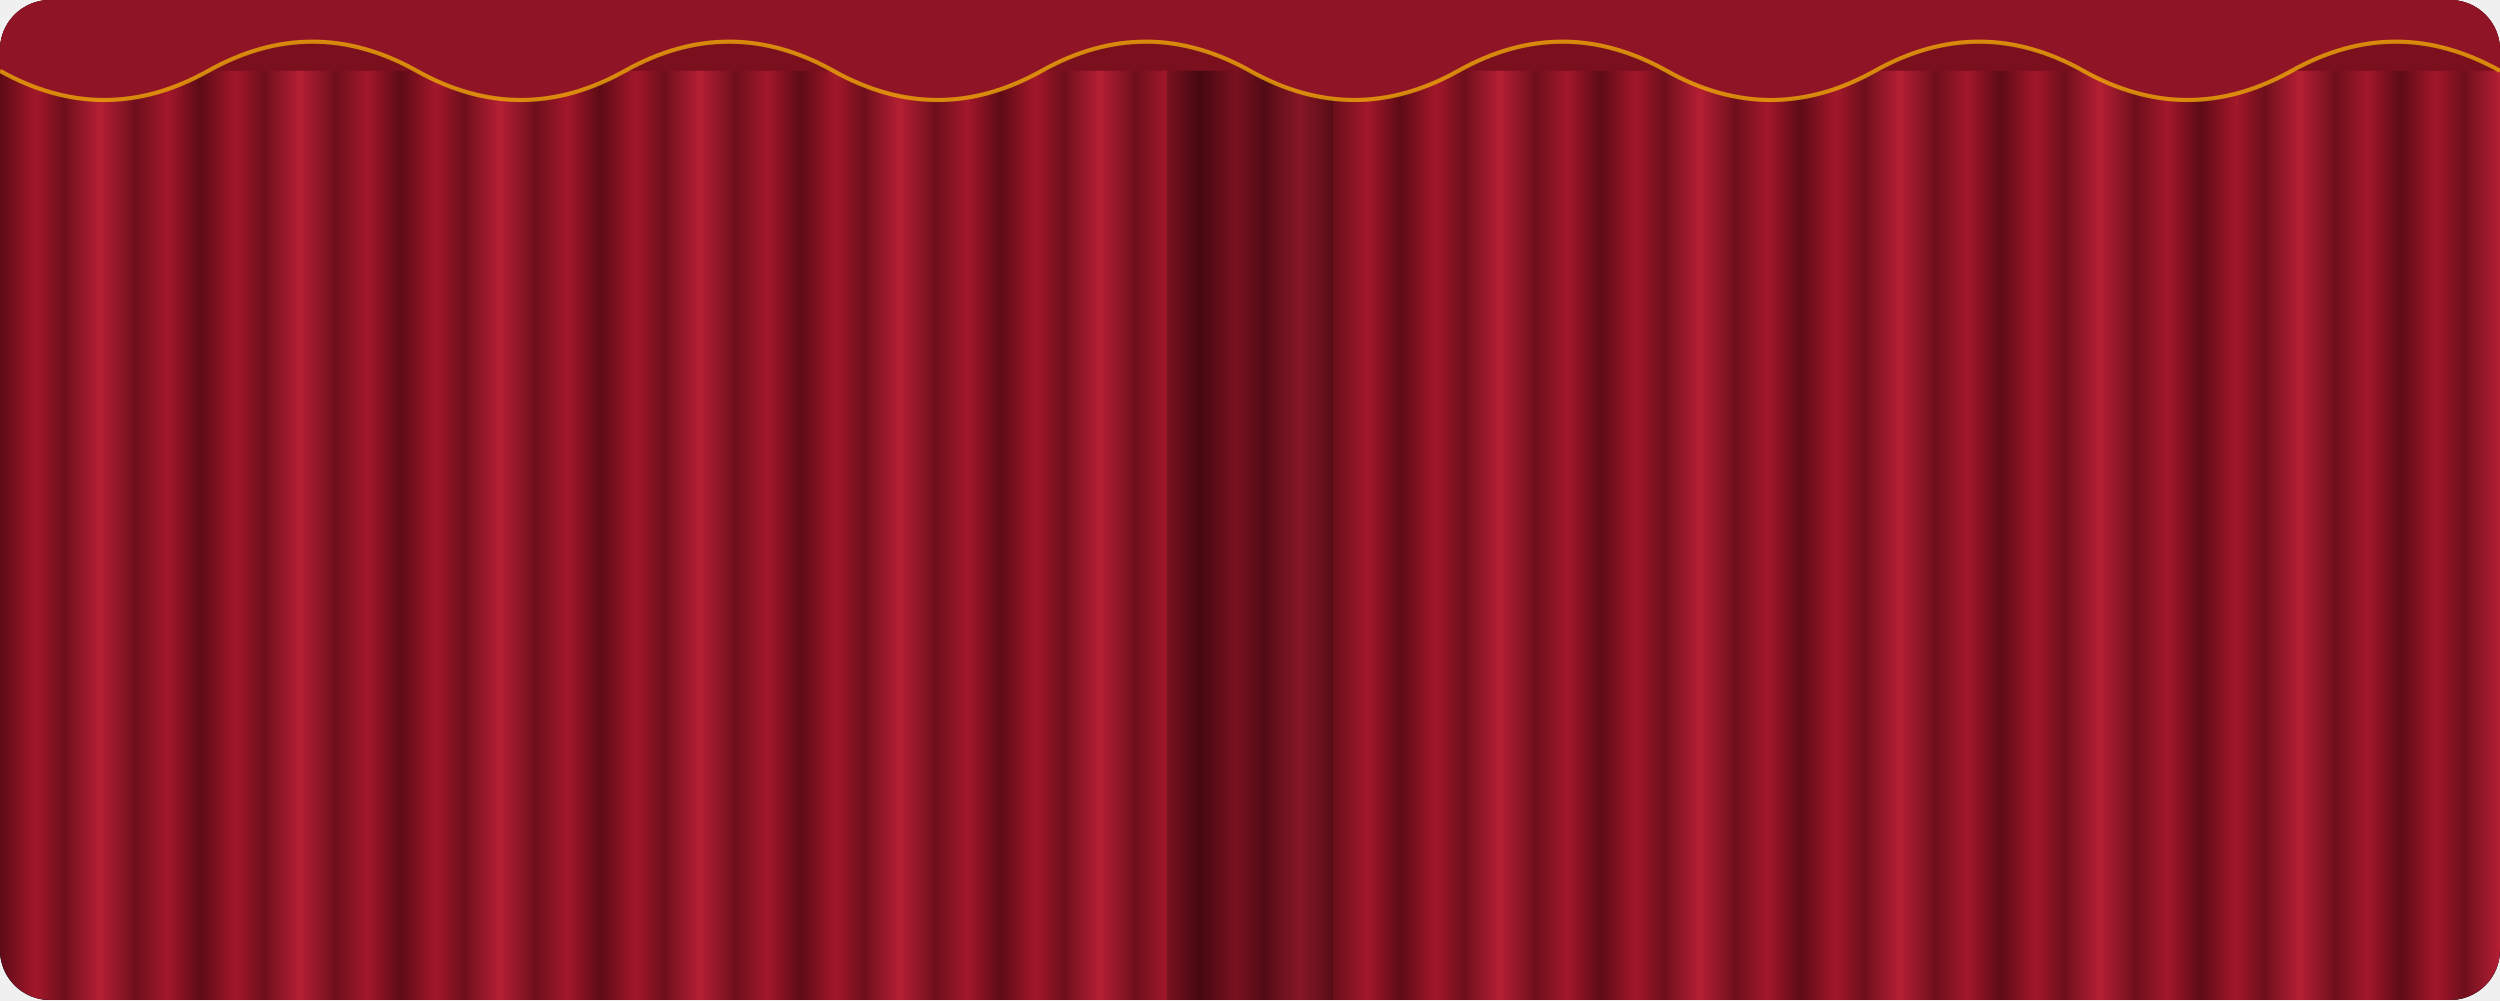
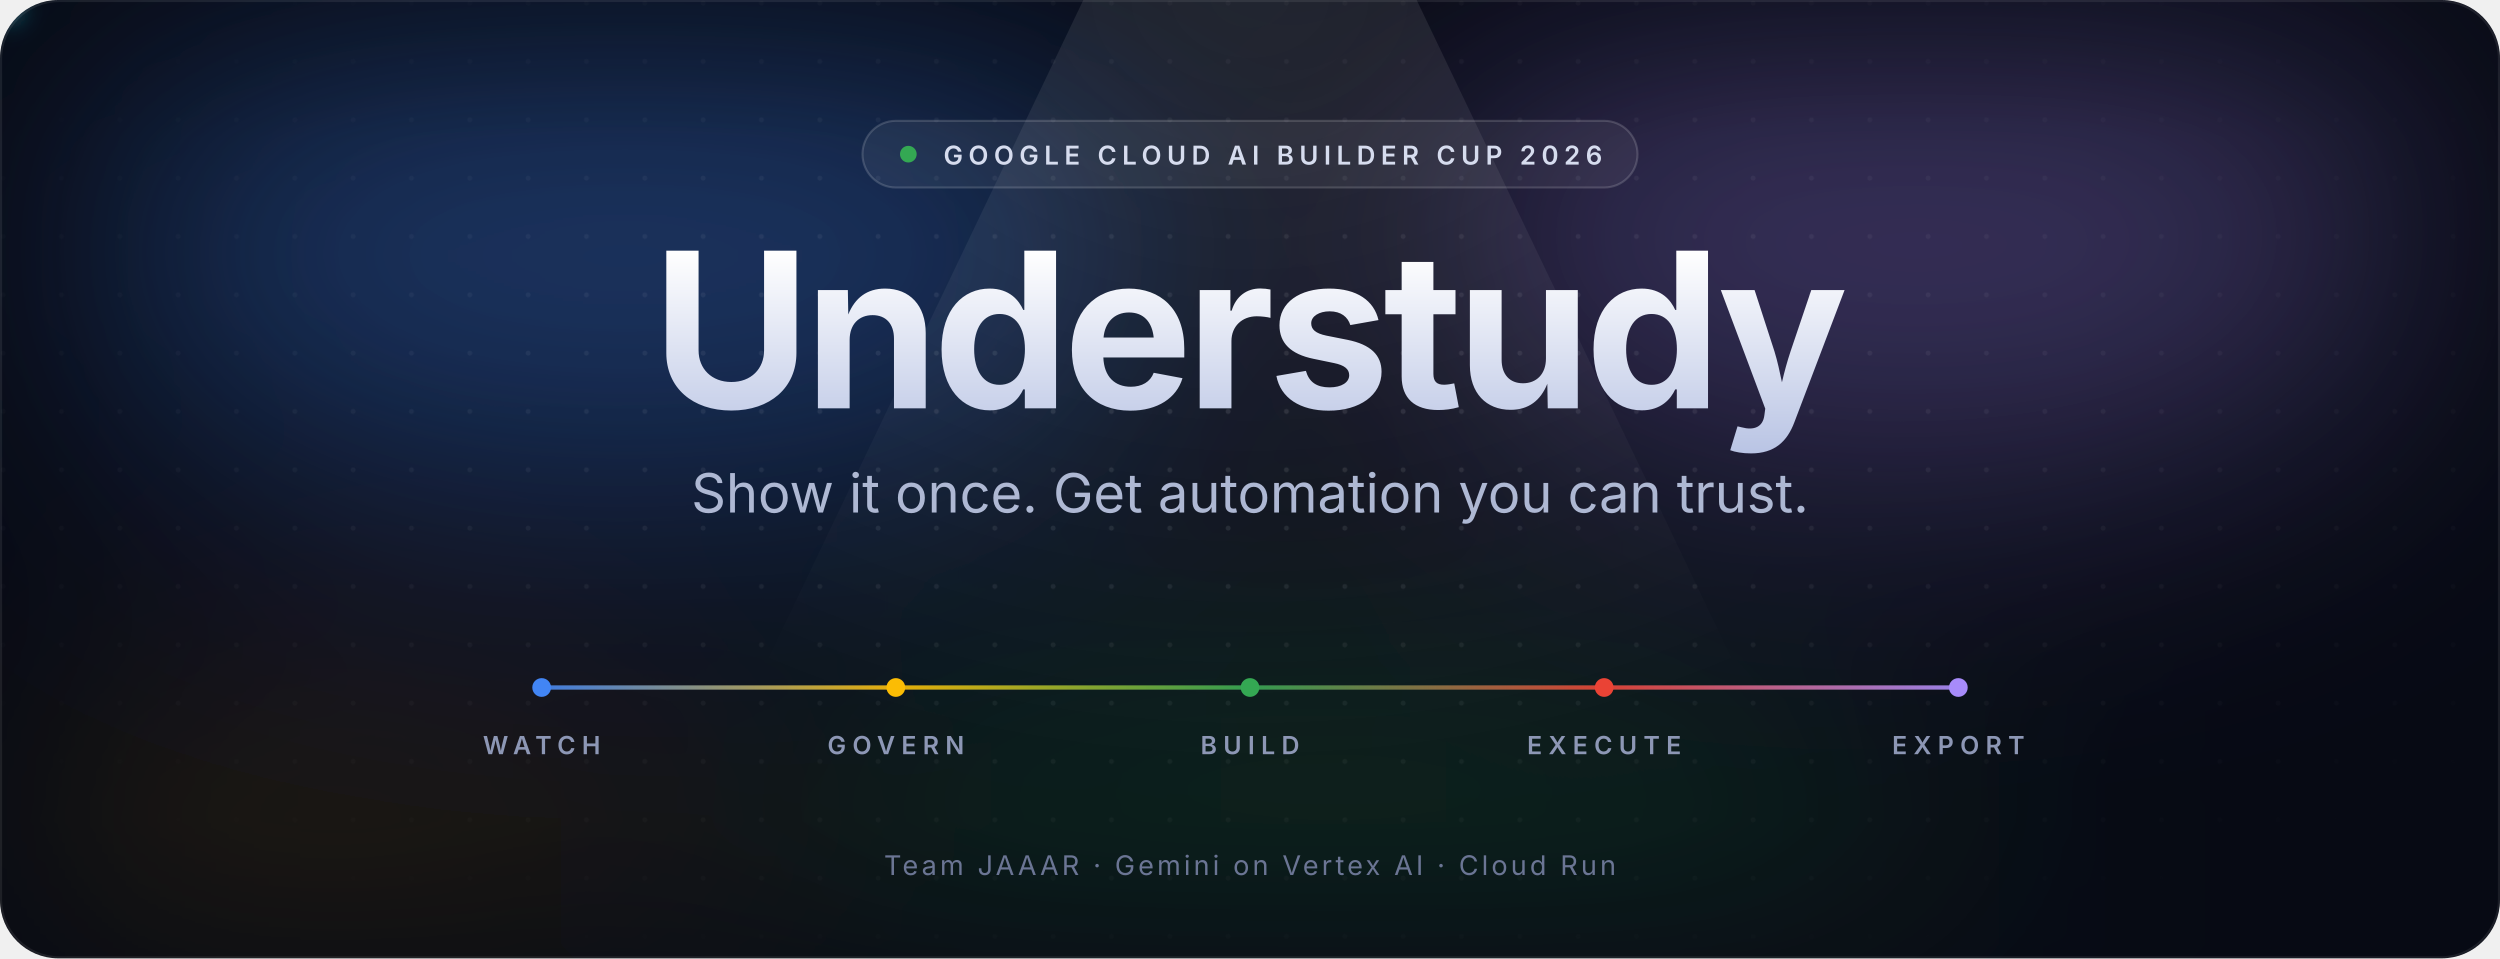
- <svg xmlns="http://www.w3.org/2000/svg" viewBox="0 0 1200 480" width="1200" height="480" role="img" aria-label="Understudy - the curtain opens: show it once, get automation you can trust">
+ <svg xmlns="http://www.w3.org/2000/svg" viewBox="0 0 1200 460" width="1200" height="460" role="img" aria-label="Understudy - Show it once. Get automation you can trust.">
  <defs>
-     <radialGradient id="spot" cx="50%" cy="0%" r="75%">
-       <stop offset="0" stop-color="#FFF6D6" stop-opacity="0.32" />
-       <stop offset="0.55" stop-color="#FFF6D6" stop-opacity="0.06" />
-       <stop offset="1" stop-color="#FFF6D6" stop-opacity="0" />
-     </radialGradient>
-     <linearGradient id="floor" x1="0" y1="0" x2="0" y2="1">
-       <stop offset="0" stop-color="#1A2240" />
-       <stop offset="1" stop-color="#0B1020" />
+     <clipPath id="frame">
+       <rect width="1200" height="460" rx="28" />
+     </clipPath>
+     <filter id="blur" x="-50%" y="-50%" width="200%" height="200%">
+       <feGaussianBlur stdDeviation="70" />
+     </filter>
+     <filter id="soft" x="-50%" y="-50%" width="200%" height="200%">
+       <feGaussianBlur stdDeviation="6" />
+     </filter>
+     <linearGradient id="title" x1="0" y1="0" x2="0" y2="1">
+       <stop offset="0" stop-color="#FFFFFF" />
+       <stop offset="1" stop-color="#B9C4E4" />
    </linearGradient>
-     <linearGradient id="velvet" x1="0" x2="1">
-       <stop offset="0" stop-color="#5E0B16" />
-       <stop offset="0.18" stop-color="#A3172A" />
-       <stop offset="0.32" stop-color="#6E0F1C" />
-       <stop offset="0.5" stop-color="#B51F33" />
-       <stop offset="0.68" stop-color="#6E0F1C" />
-       <stop offset="0.84" stop-color="#A3172A" />
-       <stop offset="1" stop-color="#5E0B16" />
-     </linearGradient>
-     <pattern id="folds" width="96" height="480" patternUnits="userSpaceOnUse">
-       <rect width="96" height="480" fill="url(#velvet)" />
-     </pattern>
-     <linearGradient id="track" gradientUnits="userSpaceOnUse" x1="300" y1="0" x2="900" y2="0">
+     <linearGradient id="line" gradientUnits="userSpaceOnUse" x1="260" y1="0" x2="940" y2="0">
      <stop offset="0" stop-color="#4285F4" />
      <stop offset="0.25" stop-color="#FBBC04" />
      <stop offset="0.5" stop-color="#34A853" />
      <stop offset="0.75" stop-color="#EA4335" />
      <stop offset="1" stop-color="#A78BFA" />
    </linearGradient>
-     <clipPath id="stageclip">
-       <rect width="1200" height="480" rx="24" />
-     </clipPath>
+     <radialGradient id="cone" cx="50%" cy="0%" r="80%">
+       <stop offset="0" stop-color="#FFFFFF" stop-opacity="0.10" />
+       <stop offset="1" stop-color="#FFFFFF" stop-opacity="0" />
+     </radialGradient>
+     <radialGradient id="fade" cx="50%" cy="45%" r="60%">
+       <stop offset="0" stop-color="#fff" stop-opacity="1" />
+       <stop offset="1" stop-color="#fff" stop-opacity="0" />
+     </radialGradient>
+     <mask id="gridmask">
+       <rect width="1200" height="460" fill="url(#fade)" />
+     </mask>
+     <pattern id="dots" width="28" height="28" patternUnits="userSpaceOnUse">
+       <circle cx="1.5" cy="1.5" r="1.2" fill="#FFFFFF" fill-opacity="0.10" />
+     </pattern>
+     <radialGradient id="comet">
+       <stop offset="0" stop-color="#FFFFFF" />
+       <stop offset="0.35" stop-color="#22D3EE" stop-opacity="0.8" />
+       <stop offset="1" stop-color="#22D3EE" stop-opacity="0" />
+     </radialGradient>
    <style>
-       .t{font-family:-apple-system,BlinkMacSystemFont,'Segoe UI',Roboto,Helvetica,Arial,sans-serif}
-       .cl{animation:openL 12s ease-in-out infinite both}
-       .cr{animation:openR 12s ease-in-out infinite both}
-       @keyframes openL{0%,6%{transform:translateX(0)}22%,86%{transform:translateX(-560px)}97%,100%{transform:translateX(0)}}
-       @keyframes openR{0%,6%{transform:translateX(0)}22%,86%{transform:translateX(560px)}97%,100%{transform:translateX(0)}}
-       .reveal{animation:rev 12s ease-out infinite both}
-       .r2{animation-delay:.5s}.r3{animation-delay:1s}
-       @keyframes rev{0%,16%{opacity:0;transform:translateY(14px)}26%,84%{opacity:1;transform:translateY(0)}92%,100%{opacity:0}}
-       .beam{animation:beam 12s ease-in-out infinite both}
-       @keyframes beam{0%,10%{opacity:0}24%,86%{opacity:1}96%,100%{opacity:0}}
-       .dot{animation:dot 12s infinite both}
-       .d1{animation-delay:3.2s}.d2{animation-delay:3.7s}.d3{animation-delay:4.2s}.d4{animation-delay:4.7s}.d5{animation-delay:5.2s}
-       @keyframes dot{0%{fill-opacity:.15}4%,55%{fill-opacity:1}62%,100%{fill-opacity:.15}}
-       @media (prefers-reduced-motion: reduce){.cl,.cr{animation:none;transform:translateX(-560px)}.cr{transform:translateX(560px)}.reveal,.beam,.dot{animation:none;opacity:1;fill-opacity:1}}
+       .sans{font-family:Inter,-apple-system,BlinkMacSystemFont,'Segoe UI',Roboto,Helvetica,Arial,sans-serif}
+       .a1{animation:d1 18s ease-in-out infinite alternate}
+       .a2{animation:d2 22s ease-in-out infinite alternate}
+       .a3{animation:d3 26s ease-in-out infinite alternate}
+       @keyframes d1{to{transform:translate(160px,40px)}}
+       @keyframes d2{to{transform:translate(-180px,-30px)}}
+       @keyframes d3{to{transform:translate(90px,-50px)}}
+       .rise{animation:rise 1.6s cubic-bezier(.2,.7,.2,1) both}
+       .rise2{animation-delay:.25s}.rise3{animation-delay:.5s}.rise4{animation-delay:.8s}
+       @keyframes rise{from{opacity:0;transform:translateY(18px)}to{opacity:1;transform:translateY(0)}}
+       .breath{animation:br 6s ease-in-out infinite}
+       @keyframes br{50%{opacity:.55}}
+       .node{animation:nd 8s infinite both}
+       .n1{animation-delay:0s}.n2{animation-delay:1.5s}.n3{animation-delay:3s}.n4{animation-delay:4.5s}.n5{animation-delay:6s}
+       @keyframes nd{0%,100%{r:4.5}3%{r:8}10%{r:4.5}}
+       @media (prefers-reduced-motion: reduce){.a1,.a2,.a3,.rise,.breath,.node{animation:none}}
    </style>
  </defs>
-   <g clip-path="url(#stageclip)">
-     <rect width="1200" height="480" fill="#0B1020" />
-     <rect y="330" width="1200" height="150" fill="url(#floor)" />
-     <ellipse cx="600" cy="372" rx="430" ry="38" fill="#FFF6D6" fill-opacity="0.07" class="beam" />
-     <polygon points="470,0 730,0 1030,380 170,380" fill="url(#spot)" class="beam" />
-     <g class="t" text-anchor="middle">
-       <g class="reveal">
-         <text x="600" y="92" font-size="14" font-weight="700" letter-spacing="5" fill="#FBBC04">NOW PLAYING · GOOGLE CLOUD AI BUILDER CUP 2026</text>
+   <g clip-path="url(#frame)">
+     <rect width="1200" height="460" fill="#070A14" />
+     <g filter="url(#blur)" opacity="0.75">
+       <ellipse class="a1" cx="300" cy="120" rx="260" ry="120" fill="#4285F4" fill-opacity="0.45" />
+       <ellipse class="a2" cx="920" cy="110" rx="240" ry="120" fill="#A78BFA" fill-opacity="0.40" />
+       <ellipse class="a3" cx="640" cy="420" rx="300" ry="110" fill="#34A853" fill-opacity="0.25" />
+       <ellipse class="a2" cx="160" cy="430" rx="180" ry="90" fill="#FBBC04" fill-opacity="0.18" />
+     </g>
+     <rect width="1200" height="460" fill="url(#dots)" mask="url(#gridmask)" />
+     <polygon class="breath" points="520,0 680,0 900,460 300,460" fill="url(#cone)" />
+     <g class="sans rise" text-anchor="middle">
+       <rect x="414" y="58" width="372" height="32" rx="16" fill="#FFFFFF" fill-opacity="0.06" stroke="#FFFFFF" stroke-opacity="0.16" />
+       <circle cx="436" cy="74" r="4" fill="#34A853" />
+       <text x="611" y="79" font-size="12.5" font-weight="600" letter-spacing="2.6" fill="#D6DCEE">GOOGLE CLOUD AI BUILDER CUP 2026</text>
+     </g>
+     <g class="sans rise rise2" text-anchor="middle">
+       <text x="600" y="196" font-size="104" font-weight="700" letter-spacing="-3" fill="url(#title)">Understudy</text>
+     </g>
+     <g class="sans rise rise3" text-anchor="middle">
+       <text x="600" y="246" font-size="26" font-weight="400" fill="#AEB8D3">Show it once. Get automation you can trust.</text>
+     </g>
+     <g class="sans rise rise4" text-anchor="middle">
+       <path d="M260 330 H940" stroke="#FFFFFF" stroke-opacity="0.10" stroke-width="2" />
+       <path d="M260 330 H940" stroke="url(#line)" stroke-width="2" stroke-opacity="0.9" />
+       <circle class="node n1" cx="260" cy="330" r="4.5" fill="#4285F4" />
+       <circle class="node n2" cx="430" cy="330" r="4.5" fill="#FBBC04" />
+       <circle class="node n3" cx="600" cy="330" r="4.5" fill="#34A853" />
+       <circle class="node n4" cx="770" cy="330" r="4.5" fill="#EA4335" />
+       <circle class="node n5" cx="940" cy="330" r="4.5" fill="#A78BFA" />
+       <circle r="14" fill="url(#comet)" filter="url(#soft)">
+         <animateMotion dur="8s" repeatCount="indefinite" path="M260 330 H940" keyPoints="0;1;1" keyTimes="0;0.8;1" calcMode="linear" />
+         <animate attributeName="opacity" values="0;1;1;0;0" keyTimes="0;0.05;0.75;0.8;1" dur="8s" repeatCount="indefinite" />
+       </circle>
+       <g font-size="12" font-weight="600" letter-spacing="3" fill="#8D97B5">
+         <text x="260" y="362">WATCH</text>
+         <text x="430" y="362">GOVERN</text>
+         <text x="600" y="362">BUILD</text>
+         <text x="770" y="362">EXECUTE</text>
+         <text x="940" y="362">EXPORT</text>
      </g>
-       <g class="reveal r2">
-         <text x="600" y="182" font-size="84" font-weight="800" fill="#F3F5FA">Understudy</text>
-       </g>
-       <g class="reveal r3">
-         <text x="600" y="228" font-size="24" fill="#C9D1E6">Watches you perform a task once. Then performs it - by the rules, with proof.</text>
-         <path d="M300 300 H900" stroke="#2A3352" stroke-width="4" stroke-linecap="round" />
-         <path d="M300 300 H900" stroke="url(#track)" stroke-width="4" stroke-linecap="round" />
-         <g font-size="12" font-weight="700" letter-spacing="2" fill="#9AA4BF">
-           <circle class="dot d1" cx="300" cy="300" r="11" fill="#4285F4" />
-           <text x="300" y="332">WATCH</text>
-           <circle class="dot d2" cx="450" cy="300" r="11" fill="#FBBC04" />
-           <text x="450" y="332">GOVERN</text>
-           <circle class="dot d3" cx="600" cy="300" r="11" fill="#34A853" />
-           <text x="600" y="332">BUILD</text>
-           <circle class="dot d4" cx="750" cy="300" r="11" fill="#EA4335" />
-           <text x="750" y="332">EXECUTE</text>
-           <circle class="dot d5" cx="900" cy="300" r="11" fill="#A78BFA" />
-           <text x="900" y="332">EXPORT</text>
-         </g>
-         <text x="600" y="410" font-size="14" letter-spacing="3" fill="#7C86A2">A PRODUCTION BY TEAM JAAAR · STARRING GEMINI ON VERTEX AI</text>
-       </g>
+       <text x="600" y="420" font-size="13" letter-spacing="1.5" fill="#6B7594">Team JAAAR  ·  Gemini on Vertex AI  ·  Cloud Run</text>
    </g>
-     <g class="cl">
-       <rect x="-10" y="0" width="620" height="480" fill="url(#folds)" />
-       <rect x="560" y="0" width="50" height="480" fill="#000" fill-opacity="0.25" />
-     </g>
-     <g class="cr">
-       <rect x="590" y="0" width="620" height="480" fill="url(#folds)" />
-       <rect x="590" y="0" width="50" height="480" fill="#000" fill-opacity="0.25" />
-     </g>
-     <rect width="1200" height="34" fill="#7A0F1E" />
-     <path d="M0 34 Q50 62 100 34 T200 34 T300 34 T400 34 T500 34 T600 34 T700 34 T800 34 T900 34 T1000 34 T1100 34 T1200 34 V0 H0Z" fill="#8E1426" />
-     <path d="M0 34 Q50 62 100 34 T200 34 T300 34 T400 34 T500 34 T600 34 T700 34 T800 34 T900 34 T1000 34 T1100 34 T1200 34" fill="none" stroke="#FBBC04" stroke-opacity="0.7" stroke-width="2" />
+     <rect x="0.5" y="0.5" width="1199" height="459" rx="28" fill="none" stroke="#FFFFFF" stroke-opacity="0.08" />
  </g>
</svg>
